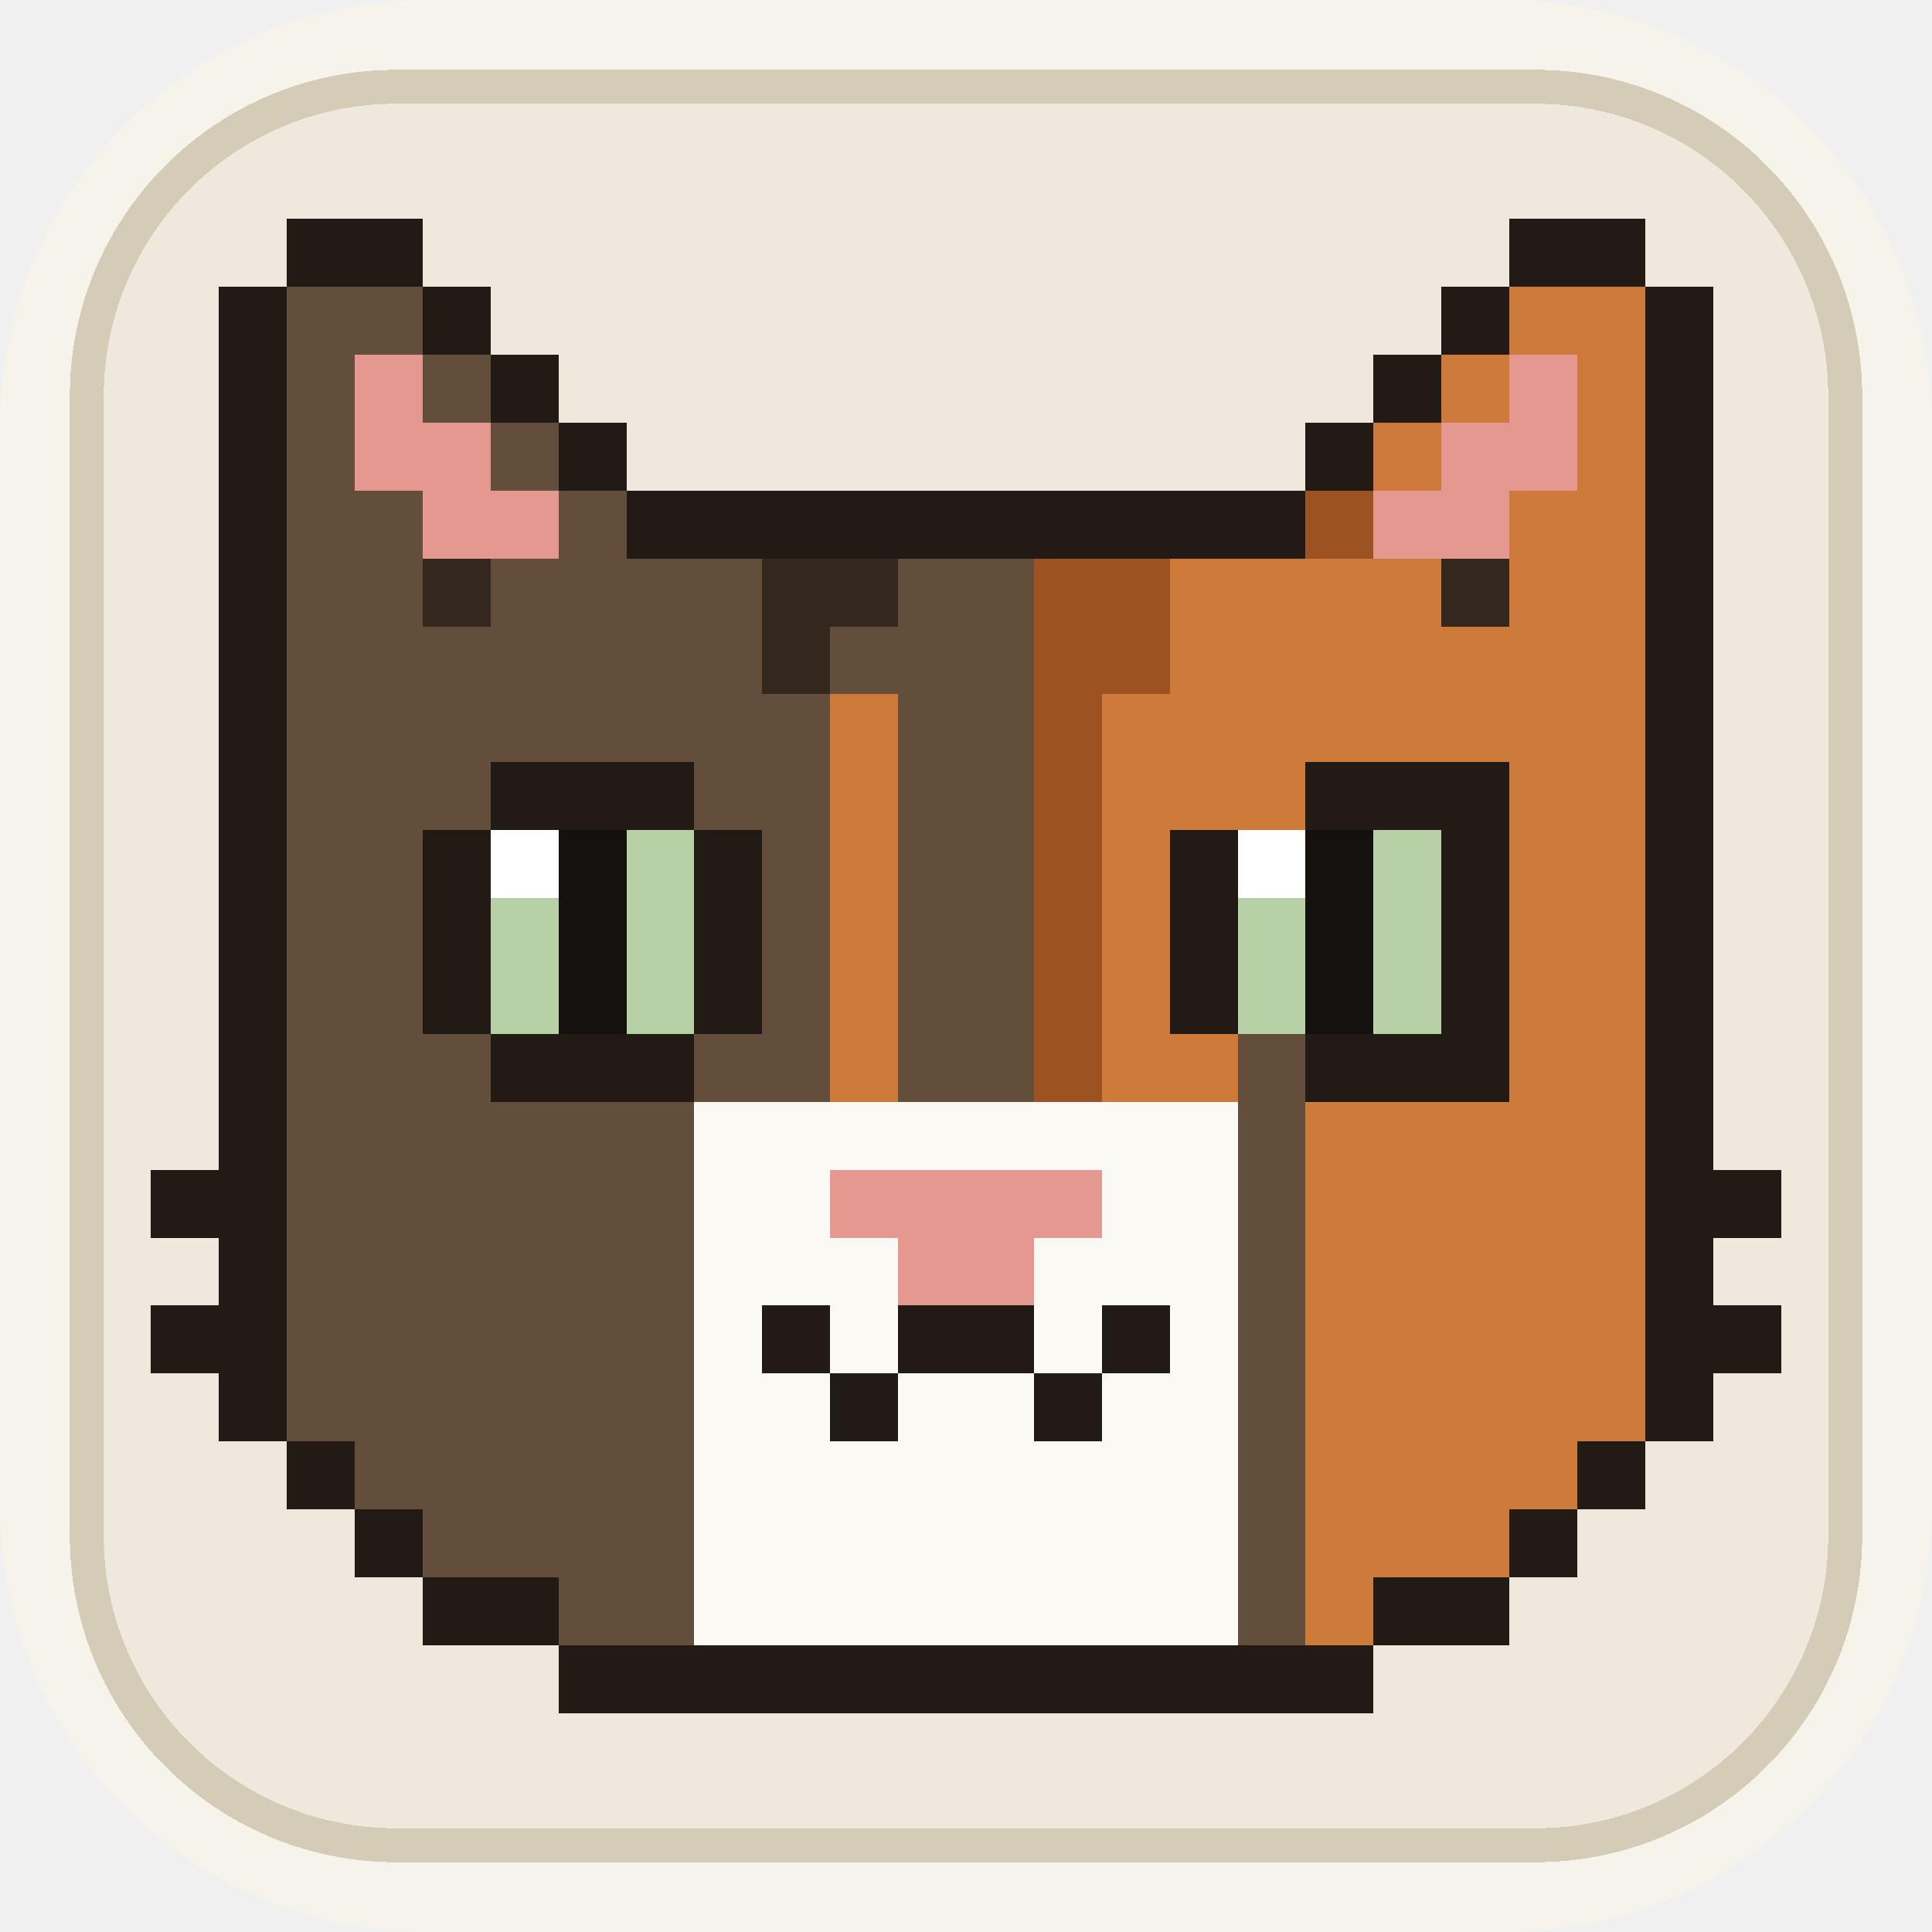
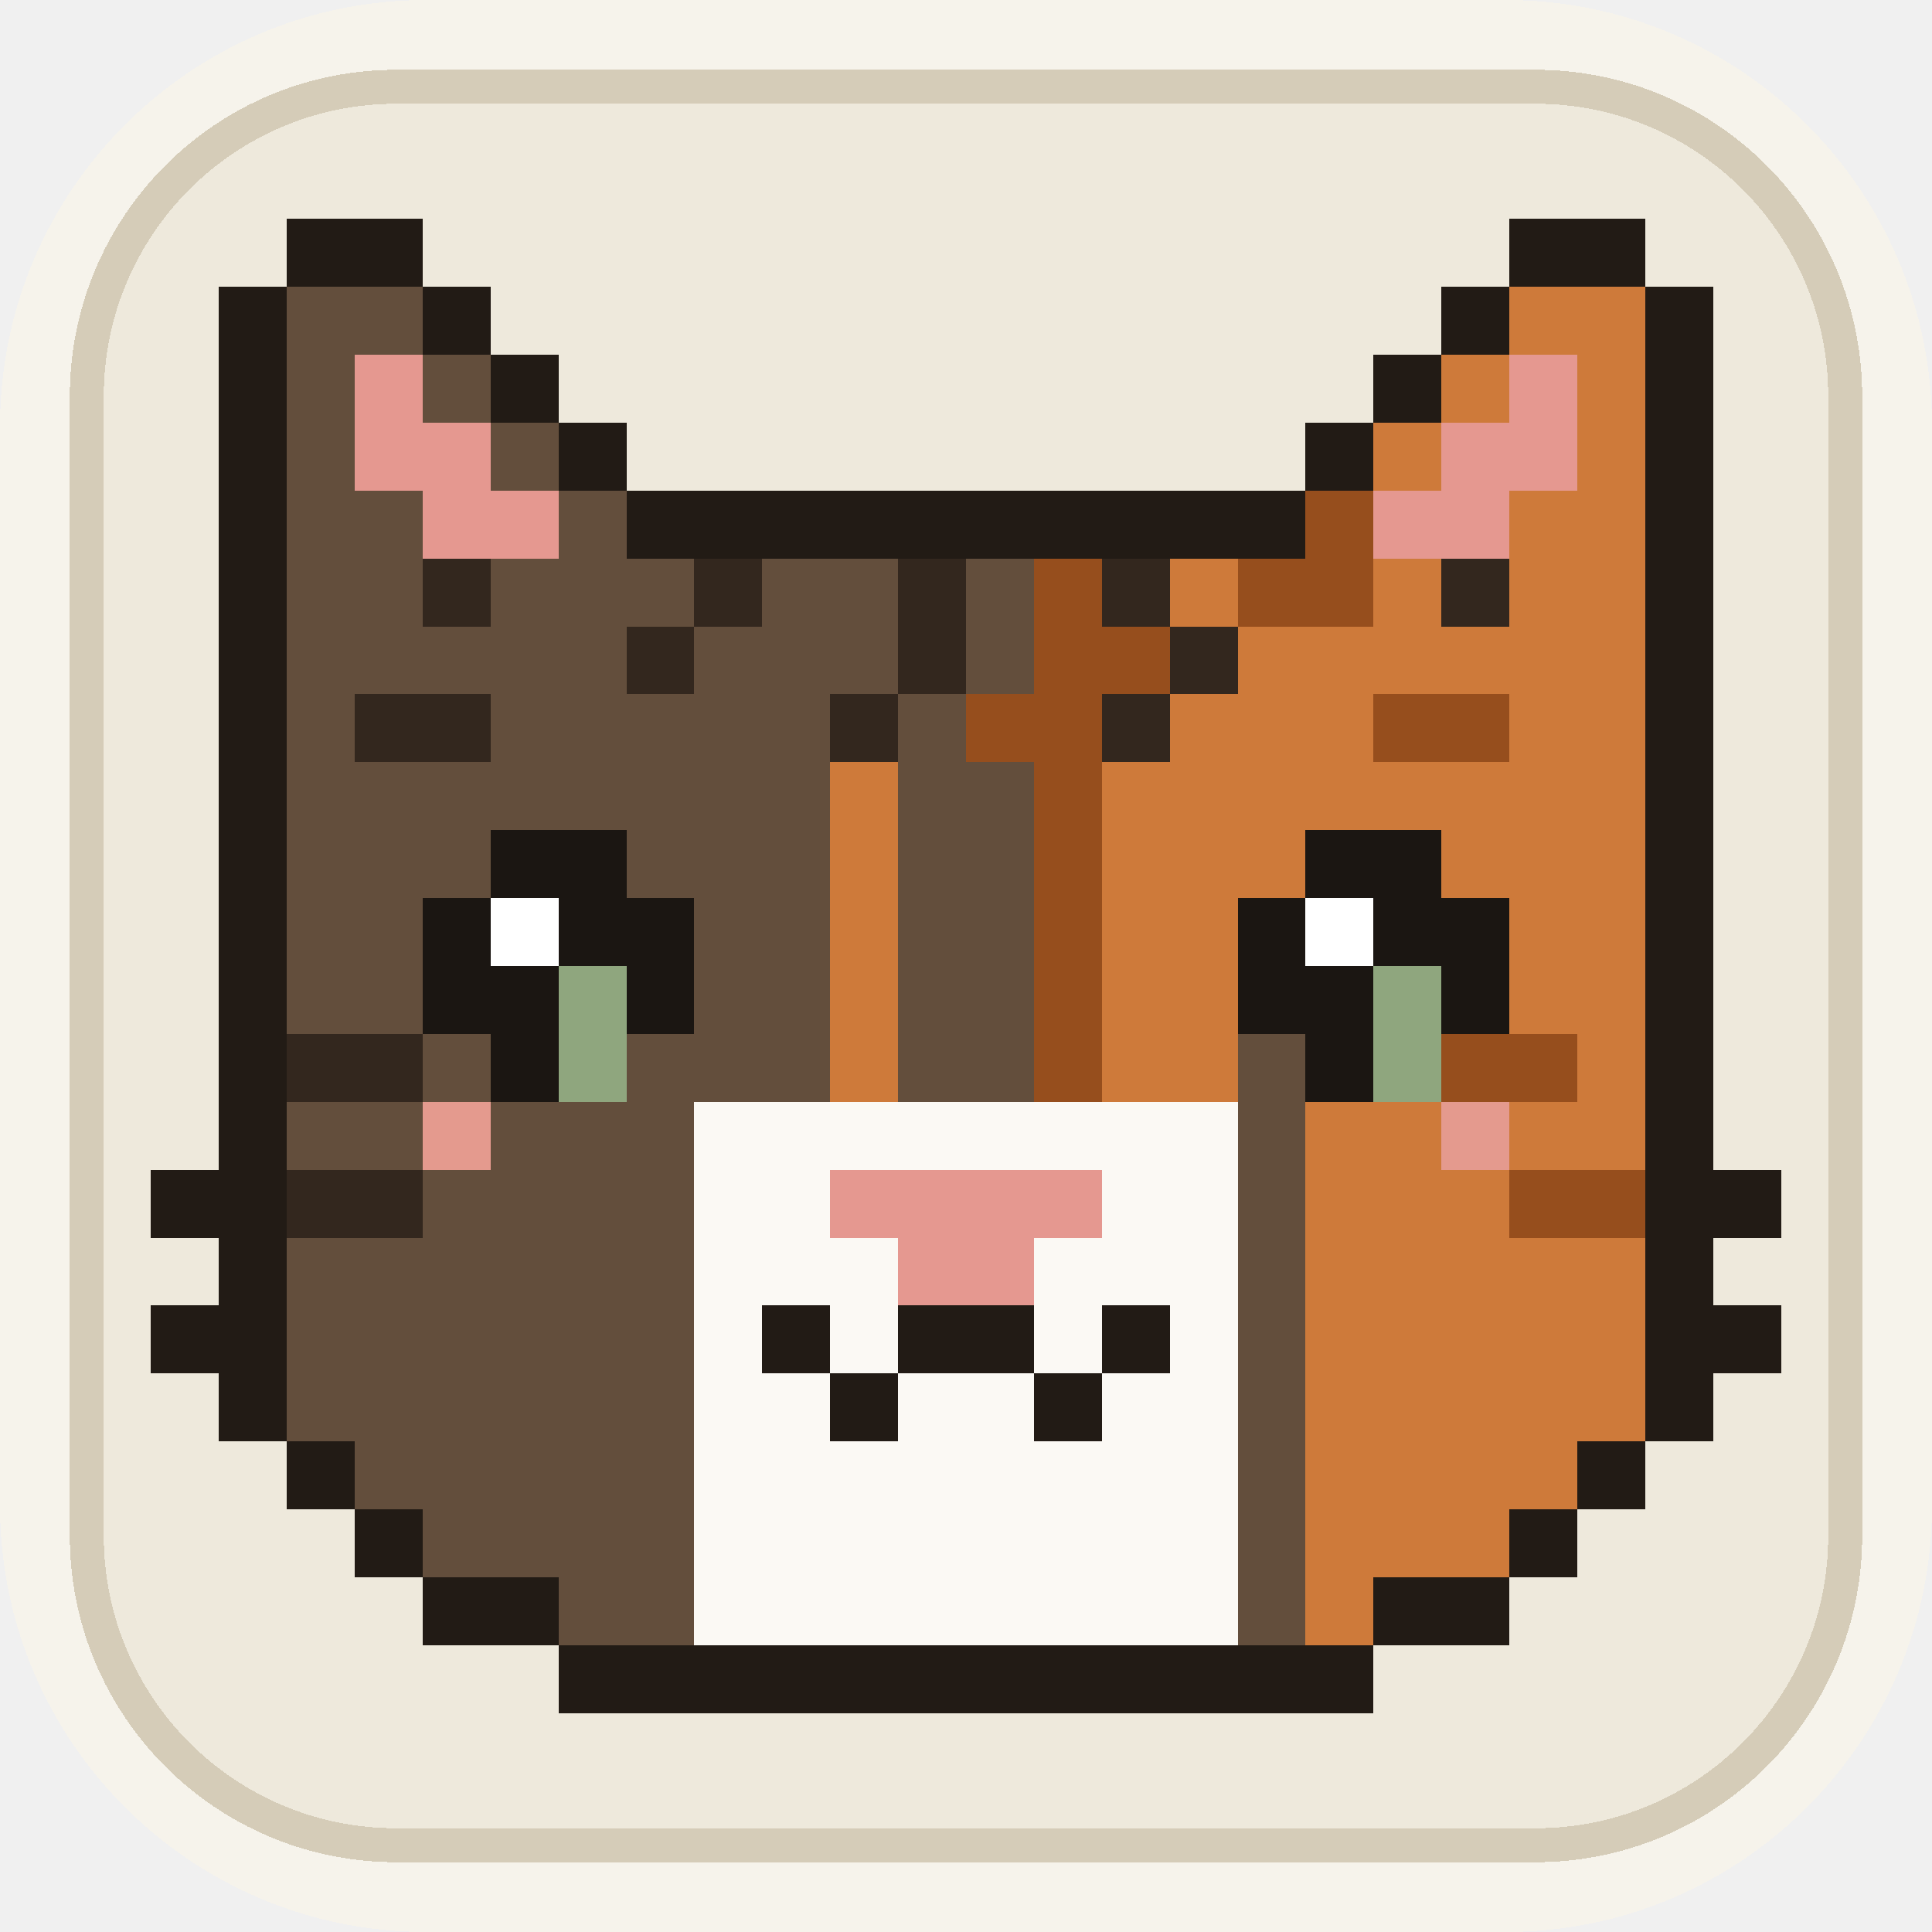
<svg xmlns="http://www.w3.org/2000/svg" viewBox="0 0 512 512" fill="none" shape-rendering="crispEdges">
  <rect width="512" height="512" rx="113" fill="#F6F3EB" />
  <rect x="23" y="23" width="466" height="466" rx="82" fill="#EEE9DC" stroke="#D5CCB8" stroke-width="9" />
  <rect x="76" y="58" width="18" height="18" fill="#221B15" />
  <rect x="94" y="58" width="18" height="18" fill="#221B15" />
  <rect x="400" y="58" width="18" height="18" fill="#221B15" />
  <rect x="418" y="58" width="18" height="18" fill="#221B15" />
  <rect x="58" y="76" width="18" height="18" fill="#221B15" />
  <rect x="76" y="76" width="18" height="18" fill="#634E3C" />
  <rect x="94" y="76" width="18" height="18" fill="#634E3C" />
  <rect x="112" y="76" width="18" height="18" fill="#221B15" />
  <rect x="382" y="76" width="18" height="18" fill="#221B15" />
  <rect x="400" y="76" width="18" height="18" fill="#CE7A3A" />
  <rect x="418" y="76" width="18" height="18" fill="#CE7A3A" />
  <rect x="436" y="76" width="18" height="18" fill="#221B15" />
  <rect x="58" y="94" width="18" height="18" fill="#221B15" />
  <rect x="76" y="94" width="18" height="18" fill="#634E3C" />
  <rect x="94" y="94" width="18" height="18" fill="#E59890" />
  <rect x="112" y="94" width="18" height="18" fill="#634E3C" />
  <rect x="130" y="94" width="18" height="18" fill="#221B15" />
  <rect x="364" y="94" width="18" height="18" fill="#221B15" />
  <rect x="382" y="94" width="18" height="18" fill="#CE7A3A" />
  <rect x="400" y="94" width="18" height="18" fill="#E59890" />
  <rect x="418" y="94" width="18" height="18" fill="#CE7A3A" />
  <rect x="436" y="94" width="18" height="18" fill="#221B15" />
  <rect x="58" y="112" width="18" height="18" fill="#221B15" />
  <rect x="76" y="112" width="18" height="18" fill="#634E3C" />
  <rect x="94" y="112" width="18" height="18" fill="#E59890" />
  <rect x="112" y="112" width="18" height="18" fill="#E59890" />
  <rect x="130" y="112" width="18" height="18" fill="#634E3C" />
  <rect x="148" y="112" width="18" height="18" fill="#221B15" />
  <rect x="346" y="112" width="18" height="18" fill="#221B15" />
  <rect x="364" y="112" width="18" height="18" fill="#CE7A3A" />
  <rect x="382" y="112" width="18" height="18" fill="#E59890" />
  <rect x="400" y="112" width="18" height="18" fill="#E59890" />
  <rect x="418" y="112" width="18" height="18" fill="#CE7A3A" />
  <rect x="436" y="112" width="18" height="18" fill="#221B15" />
  <rect x="58" y="130" width="18" height="18" fill="#221B15" />
  <rect x="76" y="130" width="18" height="18" fill="#634E3C" />
  <rect x="94" y="130" width="18" height="18" fill="#634E3C" />
  <rect x="112" y="130" width="18" height="18" fill="#E59890" />
  <rect x="130" y="130" width="18" height="18" fill="#E59890" />
  <rect x="148" y="130" width="18" height="18" fill="#634E3C" />
  <rect x="166" y="130" width="18" height="18" fill="#221B15" />
  <rect x="184" y="130" width="18" height="18" fill="#221B15" />
  <rect x="202" y="130" width="18" height="18" fill="#221B15" />
  <rect x="220" y="130" width="18" height="18" fill="#221B15" />
  <rect x="238" y="130" width="18" height="18" fill="#221B15" />
  <rect x="256" y="130" width="18" height="18" fill="#221B15" />
  <rect x="274" y="130" width="18" height="18" fill="#221B15" />
  <rect x="292" y="130" width="18" height="18" fill="#221B15" />
  <rect x="310" y="130" width="18" height="18" fill="#221B15" />
  <rect x="328" y="130" width="18" height="18" fill="#221B15" />
-   <rect x="346" y="130" width="18" height="18" fill="#9D5321" />
+   <rect x="346" y="130" width="18" height="18" fill="#964E1D" />
  <rect x="364" y="130" width="18" height="18" fill="#E59890" />
  <rect x="382" y="130" width="18" height="18" fill="#E59890" />
  <rect x="400" y="130" width="18" height="18" fill="#CE7A3A" />
  <rect x="418" y="130" width="18" height="18" fill="#CE7A3A" />
  <rect x="436" y="130" width="18" height="18" fill="#221B15" />
  <rect x="58" y="148" width="18" height="18" fill="#221B15" />
  <rect x="76" y="148" width="18" height="18" fill="#634E3C" />
  <rect x="94" y="148" width="18" height="18" fill="#634E3C" />
  <rect x="112" y="148" width="18" height="18" fill="#33271E" />
  <rect x="130" y="148" width="18" height="18" fill="#634E3C" />
  <rect x="148" y="148" width="18" height="18" fill="#634E3C" />
  <rect x="166" y="148" width="18" height="18" fill="#634E3C" />
-   <rect x="184" y="148" width="18" height="18" fill="#634E3C" />
-   <rect x="202" y="148" width="18" height="18" fill="#33271E" />
-   <rect x="220" y="148" width="18" height="18" fill="#33271E" />
-   <rect x="238" y="148" width="18" height="18" fill="#634E3C" />
+   <rect x="184" y="148" width="18" height="18" fill="#33271E" />
+   <rect x="202" y="148" width="18" height="18" fill="#634E3C" />
+   <rect x="220" y="148" width="18" height="18" fill="#634E3C" />
+   <rect x="238" y="148" width="18" height="18" fill="#33271E" />
  <rect x="256" y="148" width="18" height="18" fill="#634E3C" />
-   <rect x="274" y="148" width="18" height="18" fill="#9D5321" />
-   <rect x="292" y="148" width="18" height="18" fill="#9D5321" />
+   <rect x="274" y="148" width="18" height="18" fill="#964E1D" />
+   <rect x="292" y="148" width="18" height="18" fill="#33271E" />
  <rect x="310" y="148" width="18" height="18" fill="#CE7A3A" />
-   <rect x="328" y="148" width="18" height="18" fill="#CE7A3A" />
-   <rect x="346" y="148" width="18" height="18" fill="#CE7A3A" />
+   <rect x="328" y="148" width="18" height="18" fill="#964E1D" />
+   <rect x="346" y="148" width="18" height="18" fill="#964E1D" />
  <rect x="364" y="148" width="18" height="18" fill="#CE7A3A" />
  <rect x="382" y="148" width="18" height="18" fill="#33271E" />
  <rect x="400" y="148" width="18" height="18" fill="#CE7A3A" />
  <rect x="418" y="148" width="18" height="18" fill="#CE7A3A" />
  <rect x="436" y="148" width="18" height="18" fill="#221B15" />
  <rect x="58" y="166" width="18" height="18" fill="#221B15" />
  <rect x="76" y="166" width="18" height="18" fill="#634E3C" />
  <rect x="94" y="166" width="18" height="18" fill="#634E3C" />
  <rect x="112" y="166" width="18" height="18" fill="#634E3C" />
  <rect x="130" y="166" width="18" height="18" fill="#634E3C" />
  <rect x="148" y="166" width="18" height="18" fill="#634E3C" />
-   <rect x="166" y="166" width="18" height="18" fill="#634E3C" />
+   <rect x="166" y="166" width="18" height="18" fill="#33271E" />
  <rect x="184" y="166" width="18" height="18" fill="#634E3C" />
-   <rect x="202" y="166" width="18" height="18" fill="#33271E" />
+   <rect x="202" y="166" width="18" height="18" fill="#634E3C" />
  <rect x="220" y="166" width="18" height="18" fill="#634E3C" />
-   <rect x="238" y="166" width="18" height="18" fill="#634E3C" />
+   <rect x="238" y="166" width="18" height="18" fill="#33271E" />
  <rect x="256" y="166" width="18" height="18" fill="#634E3C" />
-   <rect x="274" y="166" width="18" height="18" fill="#9D5321" />
-   <rect x="292" y="166" width="18" height="18" fill="#9D5321" />
-   <rect x="310" y="166" width="18" height="18" fill="#CE7A3A" />
+   <rect x="274" y="166" width="18" height="18" fill="#964E1D" />
+   <rect x="292" y="166" width="18" height="18" fill="#964E1D" />
+   <rect x="310" y="166" width="18" height="18" fill="#33271E" />
  <rect x="328" y="166" width="18" height="18" fill="#CE7A3A" />
  <rect x="346" y="166" width="18" height="18" fill="#CE7A3A" />
  <rect x="364" y="166" width="18" height="18" fill="#CE7A3A" />
  <rect x="382" y="166" width="18" height="18" fill="#CE7A3A" />
  <rect x="400" y="166" width="18" height="18" fill="#CE7A3A" />
  <rect x="418" y="166" width="18" height="18" fill="#CE7A3A" />
  <rect x="436" y="166" width="18" height="18" fill="#221B15" />
  <rect x="58" y="184" width="18" height="18" fill="#221B15" />
  <rect x="76" y="184" width="18" height="18" fill="#634E3C" />
-   <rect x="94" y="184" width="18" height="18" fill="#634E3C" />
-   <rect x="112" y="184" width="18" height="18" fill="#634E3C" />
+   <rect x="94" y="184" width="18" height="18" fill="#33271E" />
+   <rect x="112" y="184" width="18" height="18" fill="#33271E" />
  <rect x="130" y="184" width="18" height="18" fill="#634E3C" />
  <rect x="148" y="184" width="18" height="18" fill="#634E3C" />
  <rect x="166" y="184" width="18" height="18" fill="#634E3C" />
  <rect x="184" y="184" width="18" height="18" fill="#634E3C" />
  <rect x="202" y="184" width="18" height="18" fill="#634E3C" />
-   <rect x="220" y="184" width="18" height="18" fill="#CE7A3A" />
+   <rect x="220" y="184" width="18" height="18" fill="#33271E" />
  <rect x="238" y="184" width="18" height="18" fill="#634E3C" />
-   <rect x="256" y="184" width="18" height="18" fill="#634E3C" />
-   <rect x="274" y="184" width="18" height="18" fill="#9D5321" />
-   <rect x="292" y="184" width="18" height="18" fill="#CE7A3A" />
+   <rect x="256" y="184" width="18" height="18" fill="#964E1D" />
+   <rect x="274" y="184" width="18" height="18" fill="#964E1D" />
+   <rect x="292" y="184" width="18" height="18" fill="#33271E" />
  <rect x="310" y="184" width="18" height="18" fill="#CE7A3A" />
  <rect x="328" y="184" width="18" height="18" fill="#CE7A3A" />
  <rect x="346" y="184" width="18" height="18" fill="#CE7A3A" />
-   <rect x="364" y="184" width="18" height="18" fill="#CE7A3A" />
-   <rect x="382" y="184" width="18" height="18" fill="#CE7A3A" />
+   <rect x="364" y="184" width="18" height="18" fill="#964E1D" />
+   <rect x="382" y="184" width="18" height="18" fill="#964E1D" />
  <rect x="400" y="184" width="18" height="18" fill="#CE7A3A" />
  <rect x="418" y="184" width="18" height="18" fill="#CE7A3A" />
  <rect x="436" y="184" width="18" height="18" fill="#221B15" />
  <rect x="58" y="202" width="18" height="18" fill="#221B15" />
  <rect x="76" y="202" width="18" height="18" fill="#634E3C" />
  <rect x="94" y="202" width="18" height="18" fill="#634E3C" />
  <rect x="112" y="202" width="18" height="18" fill="#634E3C" />
-   <rect x="130" y="202" width="18" height="18" fill="#221B15" />
-   <rect x="148" y="202" width="18" height="18" fill="#221B15" />
-   <rect x="166" y="202" width="18" height="18" fill="#221B15" />
+   <rect x="130" y="202" width="18" height="18" fill="#634E3C" />
+   <rect x="148" y="202" width="18" height="18" fill="#634E3C" />
+   <rect x="166" y="202" width="18" height="18" fill="#634E3C" />
  <rect x="184" y="202" width="18" height="18" fill="#634E3C" />
  <rect x="202" y="202" width="18" height="18" fill="#634E3C" />
  <rect x="220" y="202" width="18" height="18" fill="#CE7A3A" />
  <rect x="238" y="202" width="18" height="18" fill="#634E3C" />
  <rect x="256" y="202" width="18" height="18" fill="#634E3C" />
-   <rect x="274" y="202" width="18" height="18" fill="#9D5321" />
+   <rect x="274" y="202" width="18" height="18" fill="#964E1D" />
  <rect x="292" y="202" width="18" height="18" fill="#CE7A3A" />
  <rect x="310" y="202" width="18" height="18" fill="#CE7A3A" />
  <rect x="328" y="202" width="18" height="18" fill="#CE7A3A" />
-   <rect x="346" y="202" width="18" height="18" fill="#221B15" />
-   <rect x="364" y="202" width="18" height="18" fill="#221B15" />
-   <rect x="382" y="202" width="18" height="18" fill="#221B15" />
+   <rect x="346" y="202" width="18" height="18" fill="#CE7A3A" />
+   <rect x="364" y="202" width="18" height="18" fill="#CE7A3A" />
+   <rect x="382" y="202" width="18" height="18" fill="#CE7A3A" />
  <rect x="400" y="202" width="18" height="18" fill="#CE7A3A" />
  <rect x="418" y="202" width="18" height="18" fill="#CE7A3A" />
  <rect x="436" y="202" width="18" height="18" fill="#221B15" />
  <rect x="58" y="220" width="18" height="18" fill="#221B15" />
  <rect x="76" y="220" width="18" height="18" fill="#634E3C" />
  <rect x="94" y="220" width="18" height="18" fill="#634E3C" />
-   <rect x="112" y="220" width="18" height="18" fill="#221B15" />
-   <rect x="130" y="220" width="18" height="18" fill="#FFFFFF" />
-   <rect x="148" y="220" width="18" height="18" fill="#14110E" />
-   <rect x="166" y="220" width="18" height="18" fill="#B8D0A6" />
-   <rect x="184" y="220" width="18" height="18" fill="#221B15" />
+   <rect x="112" y="220" width="18" height="18" fill="#634E3C" />
+   <rect x="130" y="220" width="18" height="18" fill="#1B1612" />
+   <rect x="148" y="220" width="18" height="18" fill="#1B1612" />
+   <rect x="166" y="220" width="18" height="18" fill="#634E3C" />
+   <rect x="184" y="220" width="18" height="18" fill="#634E3C" />
  <rect x="202" y="220" width="18" height="18" fill="#634E3C" />
  <rect x="220" y="220" width="18" height="18" fill="#CE7A3A" />
  <rect x="238" y="220" width="18" height="18" fill="#634E3C" />
  <rect x="256" y="220" width="18" height="18" fill="#634E3C" />
-   <rect x="274" y="220" width="18" height="18" fill="#9D5321" />
+   <rect x="274" y="220" width="18" height="18" fill="#964E1D" />
  <rect x="292" y="220" width="18" height="18" fill="#CE7A3A" />
-   <rect x="310" y="220" width="18" height="18" fill="#221B15" />
-   <rect x="328" y="220" width="18" height="18" fill="#FFFFFF" />
-   <rect x="346" y="220" width="18" height="18" fill="#14110E" />
-   <rect x="364" y="220" width="18" height="18" fill="#B8D0A6" />
-   <rect x="382" y="220" width="18" height="18" fill="#221B15" />
+   <rect x="310" y="220" width="18" height="18" fill="#CE7A3A" />
+   <rect x="328" y="220" width="18" height="18" fill="#CE7A3A" />
+   <rect x="346" y="220" width="18" height="18" fill="#1B1612" />
+   <rect x="364" y="220" width="18" height="18" fill="#1B1612" />
+   <rect x="382" y="220" width="18" height="18" fill="#CE7A3A" />
  <rect x="400" y="220" width="18" height="18" fill="#CE7A3A" />
  <rect x="418" y="220" width="18" height="18" fill="#CE7A3A" />
  <rect x="436" y="220" width="18" height="18" fill="#221B15" />
  <rect x="58" y="238" width="18" height="18" fill="#221B15" />
  <rect x="76" y="238" width="18" height="18" fill="#634E3C" />
  <rect x="94" y="238" width="18" height="18" fill="#634E3C" />
-   <rect x="112" y="238" width="18" height="18" fill="#221B15" />
-   <rect x="130" y="238" width="18" height="18" fill="#B8D0A6" />
-   <rect x="148" y="238" width="18" height="18" fill="#14110E" />
-   <rect x="166" y="238" width="18" height="18" fill="#B8D0A6" />
-   <rect x="184" y="238" width="18" height="18" fill="#221B15" />
+   <rect x="112" y="238" width="18" height="18" fill="#1B1612" />
+   <rect x="130" y="238" width="18" height="18" fill="#FFFFFF" />
+   <rect x="148" y="238" width="18" height="18" fill="#1B1612" />
+   <rect x="166" y="238" width="18" height="18" fill="#1B1612" />
+   <rect x="184" y="238" width="18" height="18" fill="#634E3C" />
  <rect x="202" y="238" width="18" height="18" fill="#634E3C" />
  <rect x="220" y="238" width="18" height="18" fill="#CE7A3A" />
  <rect x="238" y="238" width="18" height="18" fill="#634E3C" />
  <rect x="256" y="238" width="18" height="18" fill="#634E3C" />
-   <rect x="274" y="238" width="18" height="18" fill="#9D5321" />
+   <rect x="274" y="238" width="18" height="18" fill="#964E1D" />
  <rect x="292" y="238" width="18" height="18" fill="#CE7A3A" />
-   <rect x="310" y="238" width="18" height="18" fill="#221B15" />
-   <rect x="328" y="238" width="18" height="18" fill="#B8D0A6" />
-   <rect x="346" y="238" width="18" height="18" fill="#14110E" />
-   <rect x="364" y="238" width="18" height="18" fill="#B8D0A6" />
-   <rect x="382" y="238" width="18" height="18" fill="#221B15" />
+   <rect x="310" y="238" width="18" height="18" fill="#CE7A3A" />
+   <rect x="328" y="238" width="18" height="18" fill="#1B1612" />
+   <rect x="346" y="238" width="18" height="18" fill="#FFFFFF" />
+   <rect x="364" y="238" width="18" height="18" fill="#1B1612" />
+   <rect x="382" y="238" width="18" height="18" fill="#1B1612" />
  <rect x="400" y="238" width="18" height="18" fill="#CE7A3A" />
  <rect x="418" y="238" width="18" height="18" fill="#CE7A3A" />
  <rect x="436" y="238" width="18" height="18" fill="#221B15" />
  <rect x="58" y="256" width="18" height="18" fill="#221B15" />
  <rect x="76" y="256" width="18" height="18" fill="#634E3C" />
  <rect x="94" y="256" width="18" height="18" fill="#634E3C" />
-   <rect x="112" y="256" width="18" height="18" fill="#221B15" />
-   <rect x="130" y="256" width="18" height="18" fill="#B8D0A6" />
-   <rect x="148" y="256" width="18" height="18" fill="#14110E" />
-   <rect x="166" y="256" width="18" height="18" fill="#B8D0A6" />
-   <rect x="184" y="256" width="18" height="18" fill="#221B15" />
+   <rect x="112" y="256" width="18" height="18" fill="#1B1612" />
+   <rect x="130" y="256" width="18" height="18" fill="#1B1612" />
+   <rect x="148" y="256" width="18" height="18" fill="#8FA67E" />
+   <rect x="166" y="256" width="18" height="18" fill="#1B1612" />
+   <rect x="184" y="256" width="18" height="18" fill="#634E3C" />
  <rect x="202" y="256" width="18" height="18" fill="#634E3C" />
  <rect x="220" y="256" width="18" height="18" fill="#CE7A3A" />
  <rect x="238" y="256" width="18" height="18" fill="#634E3C" />
  <rect x="256" y="256" width="18" height="18" fill="#634E3C" />
-   <rect x="274" y="256" width="18" height="18" fill="#9D5321" />
+   <rect x="274" y="256" width="18" height="18" fill="#964E1D" />
  <rect x="292" y="256" width="18" height="18" fill="#CE7A3A" />
-   <rect x="310" y="256" width="18" height="18" fill="#221B15" />
-   <rect x="328" y="256" width="18" height="18" fill="#B8D0A6" />
-   <rect x="346" y="256" width="18" height="18" fill="#14110E" />
-   <rect x="364" y="256" width="18" height="18" fill="#B8D0A6" />
-   <rect x="382" y="256" width="18" height="18" fill="#221B15" />
+   <rect x="310" y="256" width="18" height="18" fill="#CE7A3A" />
+   <rect x="328" y="256" width="18" height="18" fill="#1B1612" />
+   <rect x="346" y="256" width="18" height="18" fill="#1B1612" />
+   <rect x="364" y="256" width="18" height="18" fill="#8FA67E" />
+   <rect x="382" y="256" width="18" height="18" fill="#1B1612" />
  <rect x="400" y="256" width="18" height="18" fill="#CE7A3A" />
  <rect x="418" y="256" width="18" height="18" fill="#CE7A3A" />
  <rect x="436" y="256" width="18" height="18" fill="#221B15" />
  <rect x="58" y="274" width="18" height="18" fill="#221B15" />
-   <rect x="76" y="274" width="18" height="18" fill="#634E3C" />
-   <rect x="94" y="274" width="18" height="18" fill="#634E3C" />
+   <rect x="76" y="274" width="18" height="18" fill="#33271E" />
+   <rect x="94" y="274" width="18" height="18" fill="#33271E" />
  <rect x="112" y="274" width="18" height="18" fill="#634E3C" />
-   <rect x="130" y="274" width="18" height="18" fill="#221B15" />
-   <rect x="148" y="274" width="18" height="18" fill="#221B15" />
-   <rect x="166" y="274" width="18" height="18" fill="#221B15" />
+   <rect x="130" y="274" width="18" height="18" fill="#1B1612" />
+   <rect x="148" y="274" width="18" height="18" fill="#8FA67E" />
+   <rect x="166" y="274" width="18" height="18" fill="#634E3C" />
  <rect x="184" y="274" width="18" height="18" fill="#634E3C" />
  <rect x="202" y="274" width="18" height="18" fill="#634E3C" />
  <rect x="220" y="274" width="18" height="18" fill="#CE7A3A" />
  <rect x="238" y="274" width="18" height="18" fill="#634E3C" />
  <rect x="256" y="274" width="18" height="18" fill="#634E3C" />
-   <rect x="274" y="274" width="18" height="18" fill="#9D5321" />
+   <rect x="274" y="274" width="18" height="18" fill="#964E1D" />
  <rect x="292" y="274" width="18" height="18" fill="#CE7A3A" />
  <rect x="310" y="274" width="18" height="18" fill="#CE7A3A" />
  <rect x="328" y="274" width="18" height="18" fill="#634E3C" />
-   <rect x="346" y="274" width="18" height="18" fill="#221B15" />
-   <rect x="364" y="274" width="18" height="18" fill="#221B15" />
-   <rect x="382" y="274" width="18" height="18" fill="#221B15" />
-   <rect x="400" y="274" width="18" height="18" fill="#CE7A3A" />
+   <rect x="346" y="274" width="18" height="18" fill="#1B1612" />
+   <rect x="364" y="274" width="18" height="18" fill="#8FA67E" />
+   <rect x="382" y="274" width="18" height="18" fill="#964E1D" />
+   <rect x="400" y="274" width="18" height="18" fill="#964E1D" />
  <rect x="418" y="274" width="18" height="18" fill="#CE7A3A" />
  <rect x="436" y="274" width="18" height="18" fill="#221B15" />
  <rect x="58" y="292" width="18" height="18" fill="#221B15" />
  <rect x="76" y="292" width="18" height="18" fill="#634E3C" />
  <rect x="94" y="292" width="18" height="18" fill="#634E3C" />
-   <rect x="112" y="292" width="18" height="18" fill="#634E3C" />
+   <rect x="112" y="292" width="18" height="18" fill="#E49A8E" />
  <rect x="130" y="292" width="18" height="18" fill="#634E3C" />
  <rect x="148" y="292" width="18" height="18" fill="#634E3C" />
  <rect x="166" y="292" width="18" height="18" fill="#634E3C" />
  <rect x="184" y="292" width="18" height="18" fill="#FBF9F4" />
  <rect x="202" y="292" width="18" height="18" fill="#FBF9F4" />
  <rect x="220" y="292" width="18" height="18" fill="#FBF9F4" />
  <rect x="238" y="292" width="18" height="18" fill="#FBF9F4" />
  <rect x="256" y="292" width="18" height="18" fill="#FBF9F4" />
  <rect x="274" y="292" width="18" height="18" fill="#FBF9F4" />
  <rect x="292" y="292" width="18" height="18" fill="#FBF9F4" />
  <rect x="310" y="292" width="18" height="18" fill="#FBF9F4" />
  <rect x="328" y="292" width="18" height="18" fill="#634E3C" />
  <rect x="346" y="292" width="18" height="18" fill="#CE7A3A" />
  <rect x="364" y="292" width="18" height="18" fill="#CE7A3A" />
-   <rect x="382" y="292" width="18" height="18" fill="#CE7A3A" />
+   <rect x="382" y="292" width="18" height="18" fill="#E49A8E" />
  <rect x="400" y="292" width="18" height="18" fill="#CE7A3A" />
  <rect x="418" y="292" width="18" height="18" fill="#CE7A3A" />
  <rect x="436" y="292" width="18" height="18" fill="#221B15" />
  <rect x="40" y="310" width="18" height="18" fill="#221B15" />
  <rect x="58" y="310" width="18" height="18" fill="#221B15" />
-   <rect x="76" y="310" width="18" height="18" fill="#634E3C" />
-   <rect x="94" y="310" width="18" height="18" fill="#634E3C" />
+   <rect x="76" y="310" width="18" height="18" fill="#33271E" />
+   <rect x="94" y="310" width="18" height="18" fill="#33271E" />
  <rect x="112" y="310" width="18" height="18" fill="#634E3C" />
  <rect x="130" y="310" width="18" height="18" fill="#634E3C" />
  <rect x="148" y="310" width="18" height="18" fill="#634E3C" />
  <rect x="166" y="310" width="18" height="18" fill="#634E3C" />
  <rect x="184" y="310" width="18" height="18" fill="#FBF9F4" />
  <rect x="202" y="310" width="18" height="18" fill="#FBF9F4" />
  <rect x="220" y="310" width="18" height="18" fill="#E59890" />
  <rect x="238" y="310" width="18" height="18" fill="#E59890" />
  <rect x="256" y="310" width="18" height="18" fill="#E59890" />
  <rect x="274" y="310" width="18" height="18" fill="#E59890" />
  <rect x="292" y="310" width="18" height="18" fill="#FBF9F4" />
  <rect x="310" y="310" width="18" height="18" fill="#FBF9F4" />
  <rect x="328" y="310" width="18" height="18" fill="#634E3C" />
  <rect x="346" y="310" width="18" height="18" fill="#CE7A3A" />
  <rect x="364" y="310" width="18" height="18" fill="#CE7A3A" />
  <rect x="382" y="310" width="18" height="18" fill="#CE7A3A" />
-   <rect x="400" y="310" width="18" height="18" fill="#CE7A3A" />
-   <rect x="418" y="310" width="18" height="18" fill="#CE7A3A" />
+   <rect x="400" y="310" width="18" height="18" fill="#964E1D" />
+   <rect x="418" y="310" width="18" height="18" fill="#964E1D" />
  <rect x="436" y="310" width="18" height="18" fill="#221B15" />
  <rect x="454" y="310" width="18" height="18" fill="#221B15" />
  <rect x="58" y="328" width="18" height="18" fill="#221B15" />
  <rect x="76" y="328" width="18" height="18" fill="#634E3C" />
  <rect x="94" y="328" width="18" height="18" fill="#634E3C" />
  <rect x="112" y="328" width="18" height="18" fill="#634E3C" />
  <rect x="130" y="328" width="18" height="18" fill="#634E3C" />
  <rect x="148" y="328" width="18" height="18" fill="#634E3C" />
  <rect x="166" y="328" width="18" height="18" fill="#634E3C" />
  <rect x="184" y="328" width="18" height="18" fill="#FBF9F4" />
  <rect x="202" y="328" width="18" height="18" fill="#FBF9F4" />
  <rect x="220" y="328" width="18" height="18" fill="#FBF9F4" />
  <rect x="238" y="328" width="18" height="18" fill="#E59890" />
  <rect x="256" y="328" width="18" height="18" fill="#E59890" />
  <rect x="274" y="328" width="18" height="18" fill="#FBF9F4" />
  <rect x="292" y="328" width="18" height="18" fill="#FBF9F4" />
  <rect x="310" y="328" width="18" height="18" fill="#FBF9F4" />
  <rect x="328" y="328" width="18" height="18" fill="#634E3C" />
  <rect x="346" y="328" width="18" height="18" fill="#CE7A3A" />
  <rect x="364" y="328" width="18" height="18" fill="#CE7A3A" />
  <rect x="382" y="328" width="18" height="18" fill="#CE7A3A" />
  <rect x="400" y="328" width="18" height="18" fill="#CE7A3A" />
  <rect x="418" y="328" width="18" height="18" fill="#CE7A3A" />
  <rect x="436" y="328" width="18" height="18" fill="#221B15" />
  <rect x="40" y="346" width="18" height="18" fill="#221B15" />
  <rect x="58" y="346" width="18" height="18" fill="#221B15" />
  <rect x="76" y="346" width="18" height="18" fill="#634E3C" />
  <rect x="94" y="346" width="18" height="18" fill="#634E3C" />
  <rect x="112" y="346" width="18" height="18" fill="#634E3C" />
  <rect x="130" y="346" width="18" height="18" fill="#634E3C" />
  <rect x="148" y="346" width="18" height="18" fill="#634E3C" />
  <rect x="166" y="346" width="18" height="18" fill="#634E3C" />
  <rect x="184" y="346" width="18" height="18" fill="#FBF9F4" />
  <rect x="202" y="346" width="18" height="18" fill="#221B15" />
  <rect x="220" y="346" width="18" height="18" fill="#FBF9F4" />
  <rect x="238" y="346" width="18" height="18" fill="#221B15" />
  <rect x="256" y="346" width="18" height="18" fill="#221B15" />
  <rect x="274" y="346" width="18" height="18" fill="#FBF9F4" />
  <rect x="292" y="346" width="18" height="18" fill="#221B15" />
  <rect x="310" y="346" width="18" height="18" fill="#FBF9F4" />
  <rect x="328" y="346" width="18" height="18" fill="#634E3C" />
  <rect x="346" y="346" width="18" height="18" fill="#CE7A3A" />
  <rect x="364" y="346" width="18" height="18" fill="#CE7A3A" />
  <rect x="382" y="346" width="18" height="18" fill="#CE7A3A" />
  <rect x="400" y="346" width="18" height="18" fill="#CE7A3A" />
  <rect x="418" y="346" width="18" height="18" fill="#CE7A3A" />
  <rect x="436" y="346" width="18" height="18" fill="#221B15" />
  <rect x="454" y="346" width="18" height="18" fill="#221B15" />
  <rect x="58" y="364" width="18" height="18" fill="#221B15" />
  <rect x="76" y="364" width="18" height="18" fill="#634E3C" />
  <rect x="94" y="364" width="18" height="18" fill="#634E3C" />
  <rect x="112" y="364" width="18" height="18" fill="#634E3C" />
  <rect x="130" y="364" width="18" height="18" fill="#634E3C" />
  <rect x="148" y="364" width="18" height="18" fill="#634E3C" />
  <rect x="166" y="364" width="18" height="18" fill="#634E3C" />
  <rect x="184" y="364" width="18" height="18" fill="#FBF9F4" />
  <rect x="202" y="364" width="18" height="18" fill="#FBF9F4" />
  <rect x="220" y="364" width="18" height="18" fill="#221B15" />
  <rect x="238" y="364" width="18" height="18" fill="#FBF9F4" />
  <rect x="256" y="364" width="18" height="18" fill="#FBF9F4" />
  <rect x="274" y="364" width="18" height="18" fill="#221B15" />
  <rect x="292" y="364" width="18" height="18" fill="#FBF9F4" />
  <rect x="310" y="364" width="18" height="18" fill="#FBF9F4" />
  <rect x="328" y="364" width="18" height="18" fill="#634E3C" />
  <rect x="346" y="364" width="18" height="18" fill="#CE7A3A" />
  <rect x="364" y="364" width="18" height="18" fill="#CE7A3A" />
  <rect x="382" y="364" width="18" height="18" fill="#CE7A3A" />
  <rect x="400" y="364" width="18" height="18" fill="#CE7A3A" />
  <rect x="418" y="364" width="18" height="18" fill="#CE7A3A" />
  <rect x="436" y="364" width="18" height="18" fill="#221B15" />
  <rect x="76" y="382" width="18" height="18" fill="#221B15" />
  <rect x="94" y="382" width="18" height="18" fill="#634E3C" />
  <rect x="112" y="382" width="18" height="18" fill="#634E3C" />
  <rect x="130" y="382" width="18" height="18" fill="#634E3C" />
  <rect x="148" y="382" width="18" height="18" fill="#634E3C" />
  <rect x="166" y="382" width="18" height="18" fill="#634E3C" />
  <rect x="184" y="382" width="18" height="18" fill="#FBF9F4" />
  <rect x="202" y="382" width="18" height="18" fill="#FBF9F4" />
  <rect x="220" y="382" width="18" height="18" fill="#FBF9F4" />
  <rect x="238" y="382" width="18" height="18" fill="#FBF9F4" />
  <rect x="256" y="382" width="18" height="18" fill="#FBF9F4" />
  <rect x="274" y="382" width="18" height="18" fill="#FBF9F4" />
  <rect x="292" y="382" width="18" height="18" fill="#FBF9F4" />
  <rect x="310" y="382" width="18" height="18" fill="#FBF9F4" />
  <rect x="328" y="382" width="18" height="18" fill="#634E3C" />
  <rect x="346" y="382" width="18" height="18" fill="#CE7A3A" />
  <rect x="364" y="382" width="18" height="18" fill="#CE7A3A" />
  <rect x="382" y="382" width="18" height="18" fill="#CE7A3A" />
  <rect x="400" y="382" width="18" height="18" fill="#CE7A3A" />
  <rect x="418" y="382" width="18" height="18" fill="#221B15" />
  <rect x="94" y="400" width="18" height="18" fill="#221B15" />
  <rect x="112" y="400" width="18" height="18" fill="#634E3C" />
  <rect x="130" y="400" width="18" height="18" fill="#634E3C" />
  <rect x="148" y="400" width="18" height="18" fill="#634E3C" />
  <rect x="166" y="400" width="18" height="18" fill="#634E3C" />
  <rect x="184" y="400" width="18" height="18" fill="#FBF9F4" />
  <rect x="202" y="400" width="18" height="18" fill="#FBF9F4" />
  <rect x="220" y="400" width="18" height="18" fill="#FBF9F4" />
  <rect x="238" y="400" width="18" height="18" fill="#FBF9F4" />
  <rect x="256" y="400" width="18" height="18" fill="#FBF9F4" />
  <rect x="274" y="400" width="18" height="18" fill="#FBF9F4" />
  <rect x="292" y="400" width="18" height="18" fill="#FBF9F4" />
  <rect x="310" y="400" width="18" height="18" fill="#FBF9F4" />
  <rect x="328" y="400" width="18" height="18" fill="#634E3C" />
  <rect x="346" y="400" width="18" height="18" fill="#CE7A3A" />
  <rect x="364" y="400" width="18" height="18" fill="#CE7A3A" />
  <rect x="382" y="400" width="18" height="18" fill="#CE7A3A" />
  <rect x="400" y="400" width="18" height="18" fill="#221B15" />
  <rect x="112" y="418" width="18" height="18" fill="#221B15" />
  <rect x="130" y="418" width="18" height="18" fill="#221B15" />
  <rect x="148" y="418" width="18" height="18" fill="#634E3C" />
  <rect x="166" y="418" width="18" height="18" fill="#634E3C" />
  <rect x="184" y="418" width="18" height="18" fill="#FBF9F4" />
  <rect x="202" y="418" width="18" height="18" fill="#FBF9F4" />
  <rect x="220" y="418" width="18" height="18" fill="#FBF9F4" />
  <rect x="238" y="418" width="18" height="18" fill="#FBF9F4" />
  <rect x="256" y="418" width="18" height="18" fill="#FBF9F4" />
  <rect x="274" y="418" width="18" height="18" fill="#FBF9F4" />
  <rect x="292" y="418" width="18" height="18" fill="#FBF9F4" />
  <rect x="310" y="418" width="18" height="18" fill="#FBF9F4" />
  <rect x="328" y="418" width="18" height="18" fill="#634E3C" />
  <rect x="346" y="418" width="18" height="18" fill="#CE7A3A" />
  <rect x="364" y="418" width="18" height="18" fill="#221B15" />
  <rect x="382" y="418" width="18" height="18" fill="#221B15" />
  <rect x="148" y="436" width="18" height="18" fill="#221B15" />
  <rect x="166" y="436" width="18" height="18" fill="#221B15" />
  <rect x="184" y="436" width="18" height="18" fill="#221B15" />
  <rect x="202" y="436" width="18" height="18" fill="#221B15" />
  <rect x="220" y="436" width="18" height="18" fill="#221B15" />
  <rect x="238" y="436" width="18" height="18" fill="#221B15" />
  <rect x="256" y="436" width="18" height="18" fill="#221B15" />
  <rect x="274" y="436" width="18" height="18" fill="#221B15" />
  <rect x="292" y="436" width="18" height="18" fill="#221B15" />
  <rect x="310" y="436" width="18" height="18" fill="#221B15" />
  <rect x="328" y="436" width="18" height="18" fill="#221B15" />
  <rect x="346" y="436" width="18" height="18" fill="#221B15" />
</svg>
